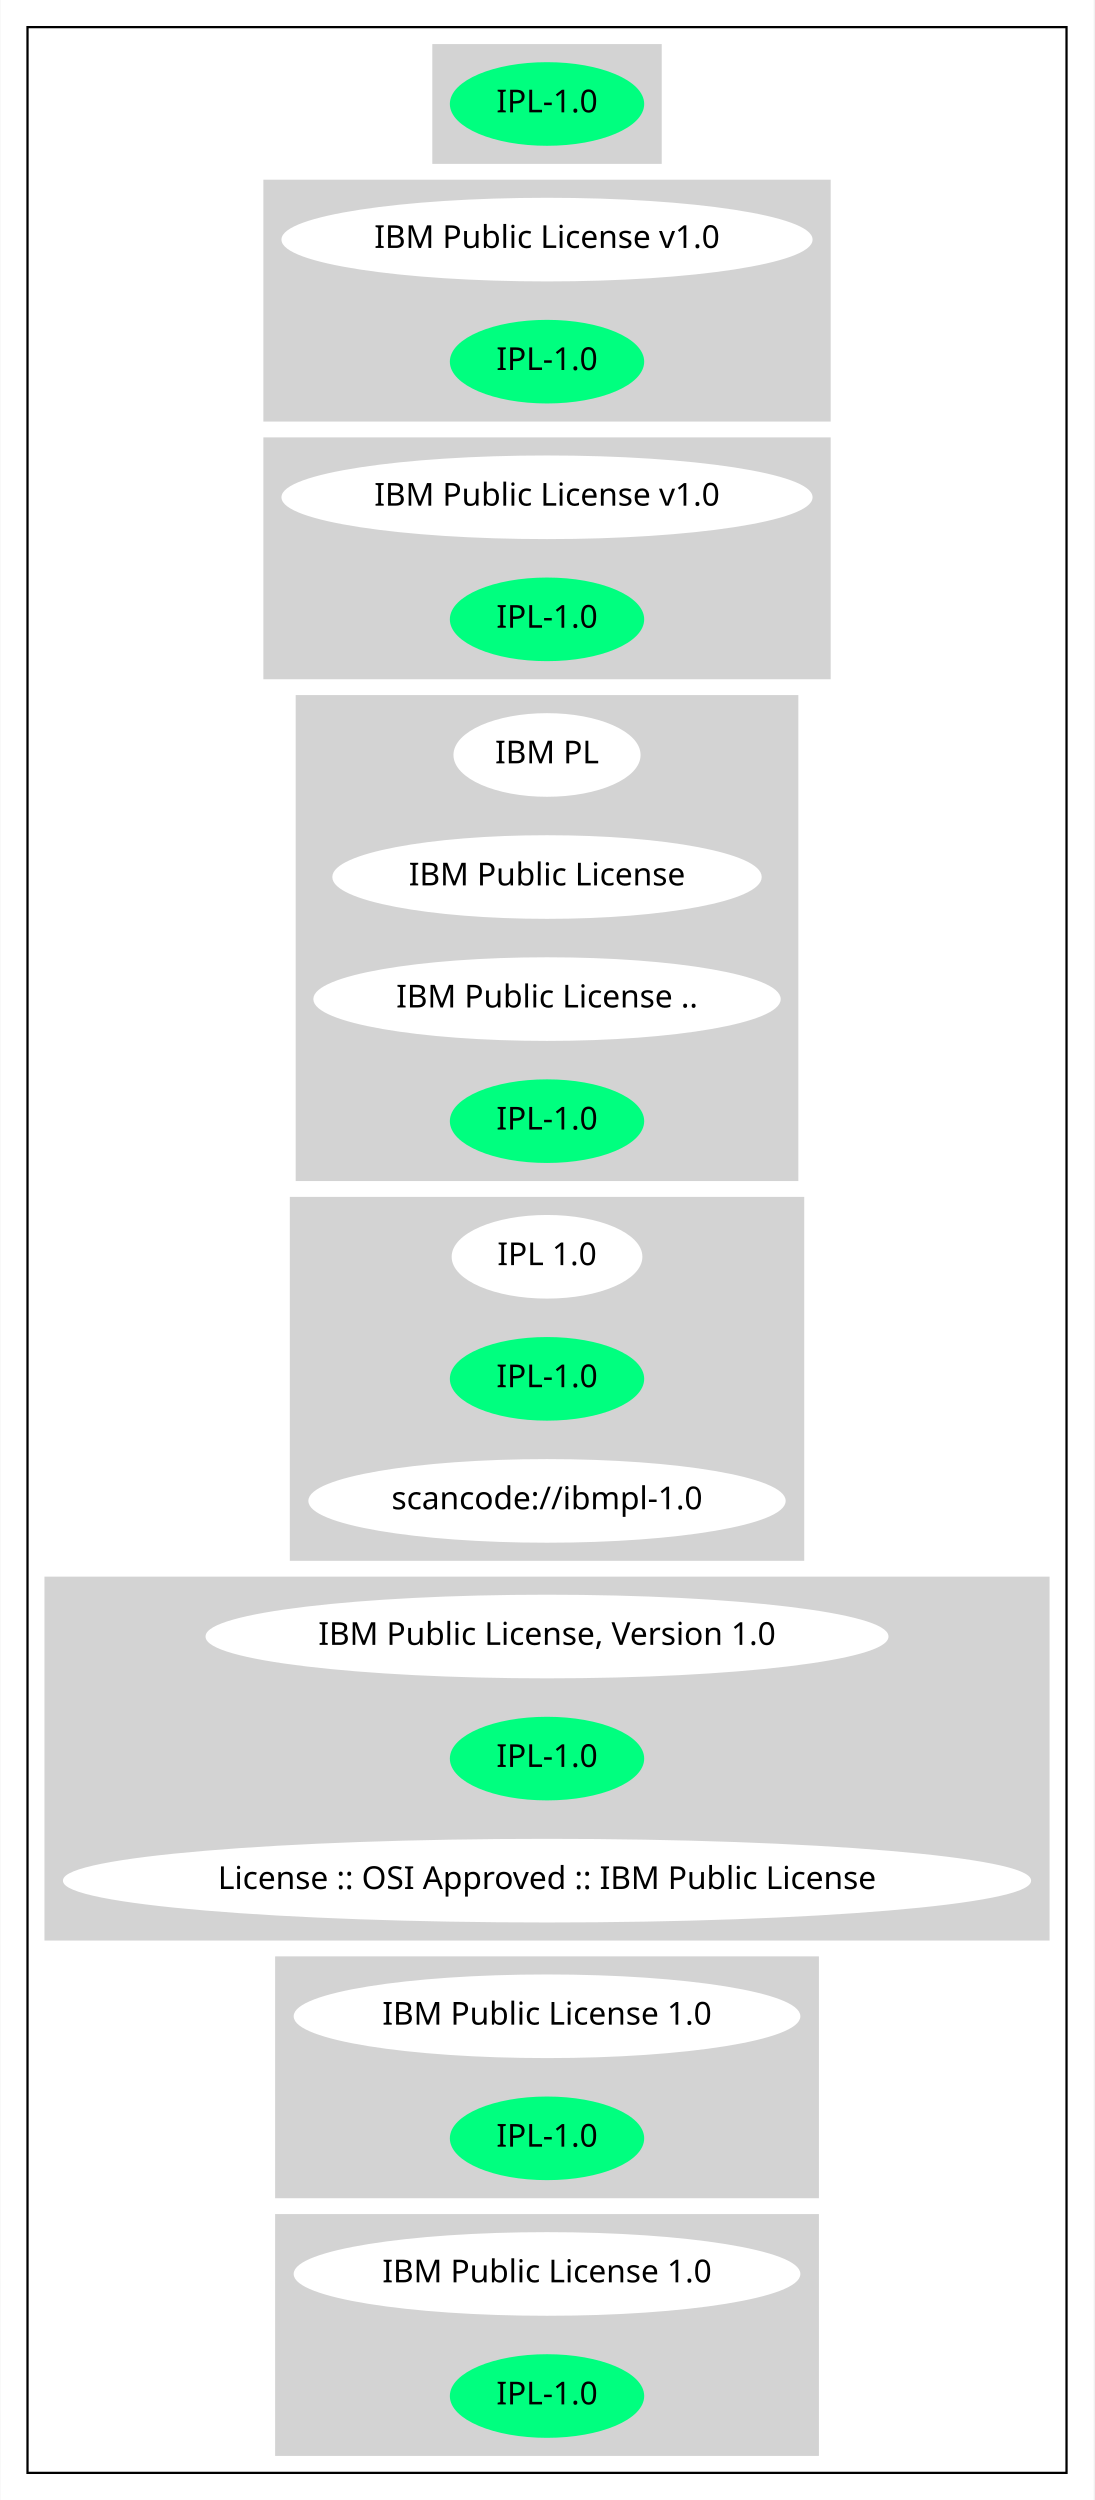
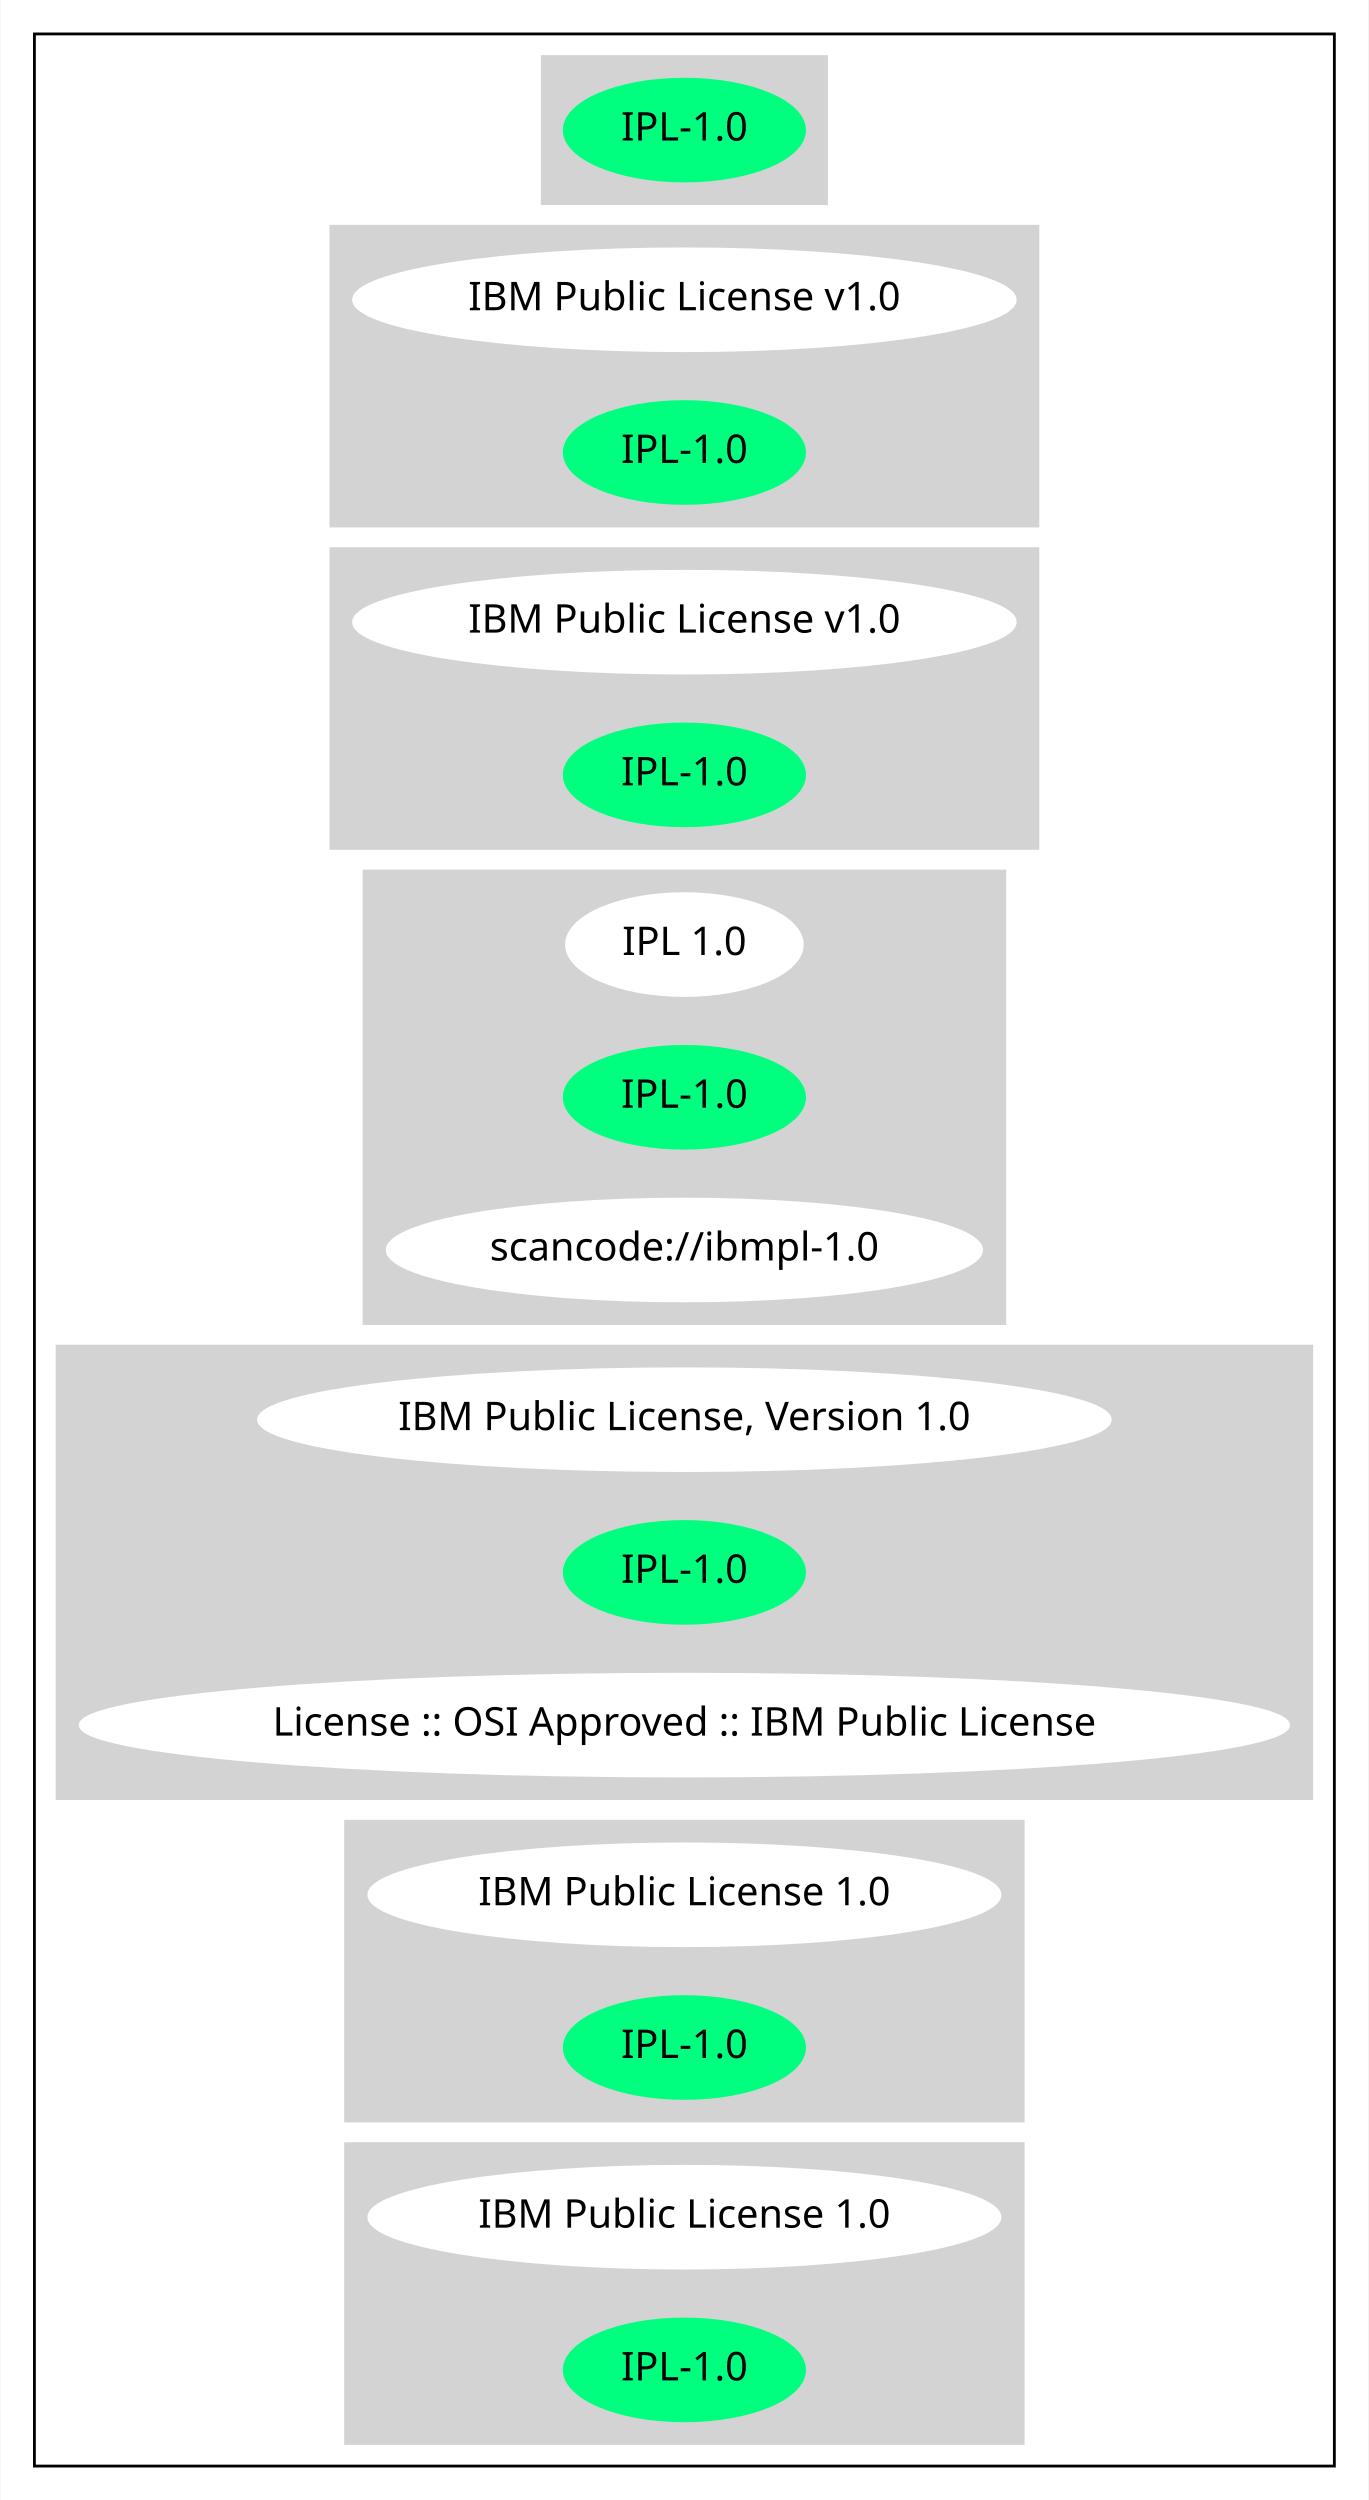
- <svg xmlns="http://www.w3.org/2000/svg" width="484pt" height="1106pt" viewBox="0.00 0.00 483.66 1106.00">
-   <g id="graph0" class="graph" transform="scale(1 1) rotate(0) translate(4 1102)">
-     <polygon fill="white" stroke="transparent" points="-4,4 -4,-1102 479.66,-1102 479.66,4 -4,4" />
+ <svg xmlns="http://www.w3.org/2000/svg" width="484pt" height="884pt" viewBox="0.00 0.00 483.66 884.00">
+   <g id="graph0" class="graph" transform="scale(1 1) rotate(0) translate(4 880)">
+     <polygon fill="white" stroke="transparent" points="-4,4 -4,-880 479.66,-880 479.66,4 -4,4" />
    <g id="clust1" class="cluster">
-       <polygon fill="none" stroke="black" points="8,-8 8,-1090 467.66,-1090 467.66,-8 8,-8" />
+       <polygon fill="none" stroke="black" points="8,-8 8,-868 467.66,-868 467.66,-8 8,-8" />
    </g>
    <g id="clust2" class="cluster">
-       <polygon fill="lightgray" stroke="lightgray" points="187.58,-1030 187.58,-1082 288.08,-1082 288.08,-1030 187.58,-1030" />
+       <polygon fill="lightgray" stroke="lightgray" points="187.58,-808 187.58,-860 288.08,-860 288.08,-808 187.58,-808" />
    </g>
    <g id="clust3" class="cluster">
-       <polygon fill="lightgray" stroke="lightgray" points="112.84,-916 112.84,-1022 362.82,-1022 362.82,-916 112.84,-916" />
+       <polygon fill="lightgray" stroke="lightgray" points="112.84,-694 112.84,-800 362.82,-800 362.82,-694 112.84,-694" />
    </g>
    <g id="clust4" class="cluster">
-       <polygon fill="lightgray" stroke="lightgray" points="112.84,-802 112.84,-908 362.82,-908 362.82,-802 112.84,-802" />
+       <polygon fill="lightgray" stroke="lightgray" points="112.84,-580 112.84,-686 362.82,-686 362.82,-580 112.84,-580" />
    </g>
    <g id="clust5" class="cluster">
-       <polygon fill="lightgray" stroke="lightgray" points="127.14,-580 127.14,-794 348.52,-794 348.52,-580 127.14,-580" />
+       <polygon fill="lightgray" stroke="lightgray" points="124.54,-412 124.54,-572 351.12,-572 351.12,-412 124.54,-412" />
    </g>
    <g id="clust6" class="cluster">
-       <polygon fill="lightgray" stroke="lightgray" points="124.54,-412 124.54,-572 351.12,-572 351.12,-412 124.54,-412" />
+       <polygon fill="lightgray" stroke="lightgray" points="16,-244 16,-404 459.66,-404 459.66,-244 16,-244" />
    </g>
    <g id="clust7" class="cluster">
-       <polygon fill="lightgray" stroke="lightgray" points="16,-244 16,-404 459.66,-404 459.66,-244 16,-244" />
+       <polygon fill="lightgray" stroke="lightgray" points="118.04,-130 118.04,-236 357.62,-236 357.62,-130 118.04,-130" />
    </g>
    <g id="clust8" class="cluster">
-       <polygon fill="lightgray" stroke="lightgray" points="118.04,-130 118.04,-236 357.62,-236 357.62,-130 118.04,-130" />
-     </g>
-     <g id="clust9" class="cluster">
      <polygon fill="lightgray" stroke="lightgray" points="118.04,-16 118.04,-122 357.62,-122 357.62,-16 118.04,-16" />
    </g>
    <g id="node1" class="node">
-       <ellipse fill="springgreen" stroke="springgreen" cx="237.83" cy="-1056" rx="42.49" ry="18" />
-       <text text-anchor="middle" x="237.83" y="-1052.3" font-family="Times-Roman" font-size="14.00">IPL-1.0</text>
+       <ellipse fill="springgreen" stroke="springgreen" cx="237.83" cy="-834" rx="42.49" ry="18" />
+       <text text-anchor="middle" x="237.83" y="-830.3" font-family="Times-Roman" font-size="14.00">IPL-1.0</text>
    </g>
    <g id="node2" class="node">
-       <ellipse fill="white" stroke="white" cx="237.83" cy="-996" rx="116.98" ry="18" />
-       <text text-anchor="middle" x="237.83" y="-992.3" font-family="Times-Roman" font-size="14.00">IBM Public License v1.0</text>
+       <ellipse fill="white" stroke="white" cx="237.83" cy="-774" rx="116.98" ry="18" />
+       <text text-anchor="middle" x="237.83" y="-770.3" font-family="Times-Roman" font-size="14.00">IBM Public License v1.0</text>
    </g>
    <g id="node3" class="node">
-       <ellipse fill="springgreen" stroke="springgreen" cx="237.83" cy="-942" rx="42.49" ry="18" />
-       <text text-anchor="middle" x="237.83" y="-938.3" font-family="Times-Roman" font-size="14.00">IPL-1.0</text>
+       <ellipse fill="springgreen" stroke="springgreen" cx="237.83" cy="-720" rx="42.49" ry="18" />
+       <text text-anchor="middle" x="237.83" y="-716.3" font-family="Times-Roman" font-size="14.00">IPL-1.0</text>
    </g>
    <g id="node4" class="node">
-       <ellipse fill="white" stroke="white" cx="237.83" cy="-882" rx="116.98" ry="18" />
-       <text text-anchor="middle" x="237.83" y="-878.3" font-family="Times-Roman" font-size="14.00">IBM Public License v1.0</text>
+       <ellipse fill="white" stroke="white" cx="237.83" cy="-660" rx="116.98" ry="18" />
+       <text text-anchor="middle" x="237.83" y="-656.3" font-family="Times-Roman" font-size="14.00">IBM Public License v1.0</text>
    </g>
    <g id="node5" class="node">
-       <ellipse fill="springgreen" stroke="springgreen" cx="237.83" cy="-828" rx="42.49" ry="18" />
-       <text text-anchor="middle" x="237.83" y="-824.3" font-family="Times-Roman" font-size="14.00">IPL-1.0</text>
-     </g>
-     <g id="node6" class="node">
-       <ellipse fill="white" stroke="white" cx="237.83" cy="-768" rx="40.89" ry="18" />
-       <text text-anchor="middle" x="237.83" y="-764.3" font-family="Times-Roman" font-size="14.00">IBM PL</text>
-     </g>
-     <g id="node7" class="node">
-       <ellipse fill="white" stroke="white" cx="237.83" cy="-714" rx="94.48" ry="18" />
-       <text text-anchor="middle" x="237.83" y="-710.3" font-family="Times-Roman" font-size="14.00">IBM Public License</text>
-     </g>
-     <g id="node8" class="node">
-       <ellipse fill="white" stroke="white" cx="237.83" cy="-660" rx="102.88" ry="18" />
-       <text text-anchor="middle" x="237.83" y="-656.3" font-family="Times-Roman" font-size="14.00">IBM Public License ..</text>
-     </g>
-     <g id="node9" class="node">
      <ellipse fill="springgreen" stroke="springgreen" cx="237.83" cy="-606" rx="42.49" ry="18" />
      <text text-anchor="middle" x="237.83" y="-602.3" font-family="Times-Roman" font-size="14.00">IPL-1.0</text>
    </g>
-     <g id="node10" class="node">
+     <g id="node6" class="node">
      <ellipse fill="white" stroke="white" cx="237.83" cy="-546" rx="41.69" ry="18" />
      <text text-anchor="middle" x="237.83" y="-542.3" font-family="Times-Roman" font-size="14.00">IPL 1.0</text>
    </g>
-     <g id="node11" class="node">
+     <g id="node7" class="node">
      <ellipse fill="springgreen" stroke="springgreen" cx="237.83" cy="-492" rx="42.49" ry="18" />
      <text text-anchor="middle" x="237.83" y="-488.3" font-family="Times-Roman" font-size="14.00">IPL-1.0</text>
    </g>
-     <g id="node12" class="node">
+     <g id="node8" class="node">
      <ellipse fill="white" stroke="white" cx="237.83" cy="-438" rx="105.08" ry="18" />
      <text text-anchor="middle" x="237.83" y="-434.3" font-family="Times-Roman" font-size="14.00">scancode://ibmpl-1.0</text>
    </g>
-     <g id="node13" class="node">
+     <g id="node9" class="node">
      <ellipse fill="white" stroke="white" cx="237.83" cy="-378" rx="150.57" ry="18" />
      <text text-anchor="middle" x="237.83" y="-374.3" font-family="Times-Roman" font-size="14.00">IBM Public License, Version 1.0</text>
    </g>
-     <g id="node14" class="node">
+     <g id="node10" class="node">
      <ellipse fill="springgreen" stroke="springgreen" cx="237.83" cy="-324" rx="42.49" ry="18" />
      <text text-anchor="middle" x="237.83" y="-320.3" font-family="Times-Roman" font-size="14.00">IPL-1.0</text>
    </g>
-     <g id="node15" class="node">
+     <g id="node11" class="node">
      <ellipse fill="white" stroke="white" cx="237.83" cy="-270" rx="213.66" ry="18" />
      <text text-anchor="middle" x="237.83" y="-266.3" font-family="Times-Roman" font-size="14.00">License :: OSI Approved :: IBM Public License</text>
    </g>
-     <g id="node16" class="node">
+     <g id="node12" class="node">
      <ellipse fill="white" stroke="white" cx="237.83" cy="-210" rx="111.58" ry="18" />
      <text text-anchor="middle" x="237.83" y="-206.3" font-family="Times-Roman" font-size="14.00">IBM Public License 1.0</text>
    </g>
-     <g id="node17" class="node">
+     <g id="node13" class="node">
      <ellipse fill="springgreen" stroke="springgreen" cx="237.83" cy="-156" rx="42.49" ry="18" />
      <text text-anchor="middle" x="237.83" y="-152.3" font-family="Times-Roman" font-size="14.00">IPL-1.0</text>
    </g>
-     <g id="node18" class="node">
+     <g id="node14" class="node">
      <ellipse fill="white" stroke="white" cx="237.83" cy="-96" rx="111.58" ry="18" />
      <text text-anchor="middle" x="237.83" y="-92.3" font-family="Times-Roman" font-size="14.00">IBM Public License 1.0</text>
    </g>
-     <g id="node19" class="node">
+     <g id="node15" class="node">
      <ellipse fill="springgreen" stroke="springgreen" cx="237.83" cy="-42" rx="42.49" ry="18" />
      <text text-anchor="middle" x="237.83" y="-38.3" font-family="Times-Roman" font-size="14.00">IPL-1.0</text>
    </g>
  </g>
</svg>
